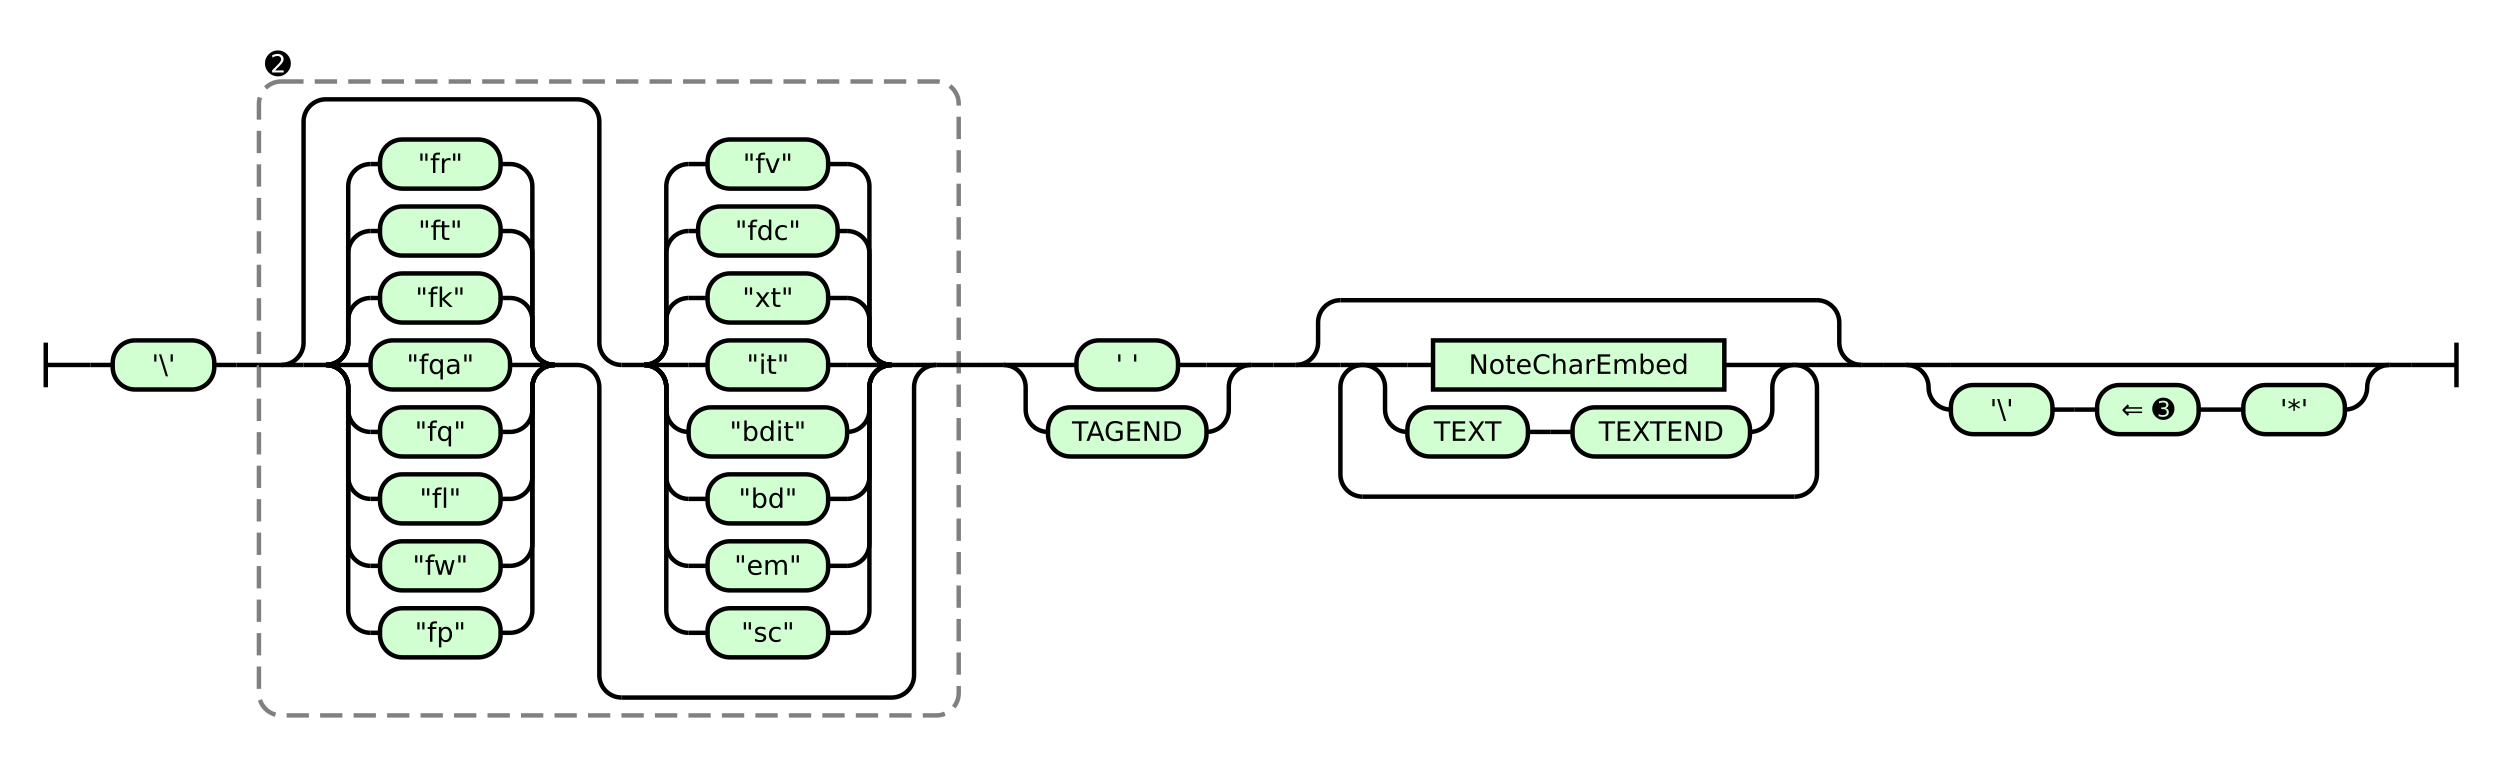
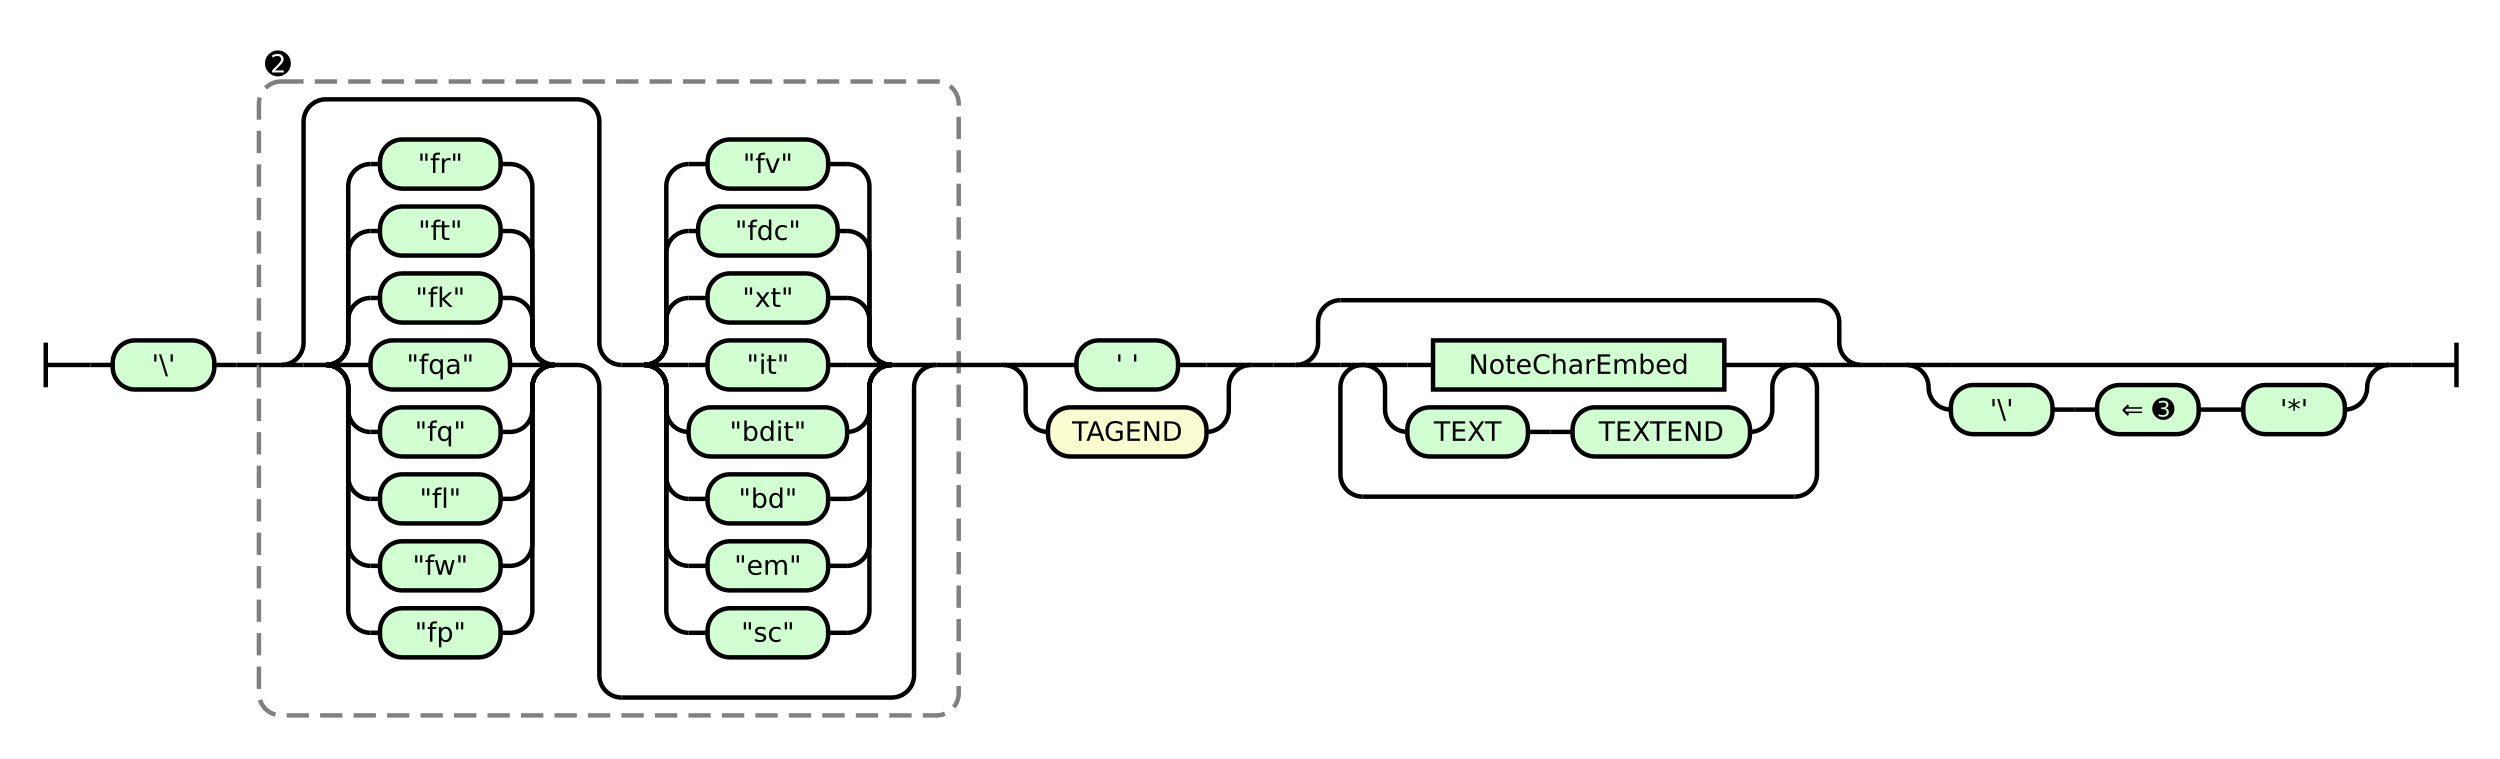
<svg xmlns="http://www.w3.org/2000/svg" class="railroad-diagram" height="340" viewBox="0 0 1120.0 340" width="1120.0">
  <g transform="translate(.5 .5)">
    <style>/*  */

    svg.railroad-diagram {
-         background-color:hsl(30,20%,95%);
+         background-color: hsl(30,20%,95%);
    }
    svg.railroad-diagram path {
        stroke-width: 2;
        stroke: black;
        fill: none;
    }
    svg.railroad-diagram text {
        font-size: 12px;
        text-anchor: middle;
        font-family: DejaVu Sans;
    }
    svg.railroad-diagram text.label {
        text-anchor:start;
    }
    svg.railroad-diagram text.comment {
        font-family: DejaVu Sans;
        font-size: 14px;
    }
    svg.railroad-diagram rect{
        stroke-width: 2;
-         stroke:black;
+         stroke: black;
        fill: rgb(210, 255, 210);
    }
    svg.railroad-diagram rect.group-box {
        stroke: gray;
        stroke-dasharray: 10 5;
        fill: none;
    }
    .terminal {
        font-family: DejaVu Sans;
+     }
+     svg.railroad-diagram g.altterminal rect {
+         fill: rgb(251, 252, 207)
    }

/*  */
</style>
    <g>
      <path d="M 20 153 v 20 m 0 -10 h 20" />
    </g>
    <path d="M 40 163 h 10" />
    <g>
      <path d="M 50 163 h 0.0" />
      <path d="M 1070.0 163 h 0.0" />
      <g class="terminal ">
        <path d="M 50.0 163 h 0.0" />
        <path d="M 95.5 163 h 0.0" />
        <rect height="22" rx="10" ry="10" width="45.5" x="50.0" y="152" />
        <text x="72.75" y="167">'\'</text>
      </g>
      <path d="M 95.5 163 h 10" />
      <path d="M 105.5 163 h 10" />
      <g>
        <path d="M 115.5 163 h 0.0" />
        <path d="M 429.0 163 h 0.0" />
        <rect class="group-box" height="284" rx="10" ry="10" width="313.5" x="115.5" y="36" />
        <g>
          <path d="M 115.5 163 h 10.0" />
          <path d="M 419.0 163 h 10.0" />
          <g>
            <path d="M 125.5 163 h 0.0" />
            <path d="M 419.0 163 h 0.0" />
            <path d="M 125.5 163 a 10 10 0 0 0 10 -10 v -99 a 10 10 0 0 1 10 -10 h 112.5" />
            <path d="M 278.0 312 h 121.0 a 10 10 0 0 0 10 -10 v -129 a 10 10 0 0 1 10 -10" />
            <path d="M 125.5 163 h 10" />
            <g>
              <path d="M 135.5 163 h 10.0" />
              <path d="M 248.0 163 h 10.0" />
              <path d="M 145.5 163 a 10 10 0 0 0 10 -10 v -10 a 10 10 0 0 1 10 -10" />
              <g class="terminal ">
                <path d="M 165.5 133 h 4.25" />
                <path d="M 223.75 133 h 4.25" />
                <rect height="22" rx="10" ry="10" width="54.0" x="169.75" y="122" />
                <text x="196.75" y="137">"fk"</text>
              </g>
              <path d="M 228.0 133 a 10 10 0 0 1 10 10 v 10 a 10 10 0 0 0 10 10" />
              <path d="M 145.5 163 a 10 10 0 0 0 10 -10 v -40 a 10 10 0 0 1 10 -10" />
              <g class="terminal ">
                <path d="M 165.5 103 h 4.25" />
                <path d="M 223.75 103 h 4.25" />
                <rect height="22" rx="10" ry="10" width="54.0" x="169.75" y="92" />
                <text x="196.75" y="107">"ft"</text>
              </g>
              <path d="M 228.0 103 a 10 10 0 0 1 10 10 v 40 a 10 10 0 0 0 10 10" />
              <path d="M 145.5 163 a 10 10 0 0 0 10 -10 v -70 a 10 10 0 0 1 10 -10" />
              <g class="terminal ">
                <path d="M 165.5 73 h 4.25" />
                <path d="M 223.75 73 h 4.25" />
                <rect height="22" rx="10" ry="10" width="54.0" x="169.75" y="62" />
                <text x="196.75" y="77">"fr"</text>
              </g>
              <path d="M 228.0 73 a 10 10 0 0 1 10 10 v 70 a 10 10 0 0 0 10 10" />
              <path d="M 145.5 163 h 20" />
              <g class="terminal ">
                <path d="M 165.5 163 h 0.0" />
                <path d="M 228.0 163 h 0.0" />
                <rect height="22" rx="10" ry="10" width="62.5" x="165.5" y="152" />
                <text x="196.75" y="167">"fqa"</text>
              </g>
              <path d="M 228.0 163 h 20" />
              <path d="M 145.5 163 a 10 10 0 0 1 10 10 v 10 a 10 10 0 0 0 10 10" />
              <g class="terminal ">
                <path d="M 165.5 193 h 4.25" />
                <path d="M 223.75 193 h 4.25" />
                <rect height="22" rx="10" ry="10" width="54.0" x="169.75" y="182" />
                <text x="196.75" y="197">"fq"</text>
              </g>
              <path d="M 228.0 193 a 10 10 0 0 0 10 -10 v -10 a 10 10 0 0 1 10 -10" />
              <path d="M 145.5 163 a 10 10 0 0 1 10 10 v 40 a 10 10 0 0 0 10 10" />
              <g class="terminal ">
                <path d="M 165.5 223 h 4.25" />
                <path d="M 223.75 223 h 4.25" />
                <rect height="22" rx="10" ry="10" width="54.0" x="169.75" y="212" />
                <text x="196.75" y="227">"fl"</text>
              </g>
              <path d="M 228.0 223 a 10 10 0 0 0 10 -10 v -40 a 10 10 0 0 1 10 -10" />
              <path d="M 145.5 163 a 10 10 0 0 1 10 10 v 70 a 10 10 0 0 0 10 10" />
              <g class="terminal ">
                <path d="M 165.5 253 h 4.25" />
                <path d="M 223.75 253 h 4.25" />
                <rect height="22" rx="10" ry="10" width="54.0" x="169.75" y="242" />
                <text x="196.75" y="257">"fw"</text>
              </g>
              <path d="M 228.0 253 a 10 10 0 0 0 10 -10 v -70 a 10 10 0 0 1 10 -10" />
              <path d="M 145.5 163 a 10 10 0 0 1 10 10 v 100 a 10 10 0 0 0 10 10" />
              <g class="terminal ">
                <path d="M 165.5 283 h 4.25" />
                <path d="M 223.75 283 h 4.25" />
                <rect height="22" rx="10" ry="10" width="54.0" x="169.75" y="272" />
                <text x="196.75" y="287">"fp"</text>
              </g>
              <path d="M 228.0 283 a 10 10 0 0 0 10 -10 v -100 a 10 10 0 0 1 10 -10" />
            </g>
            <path d="M 258.0 163 a 10 10 0 0 1 10 10 v 129 a 10 10 0 0 0 10 10" />
            <path d="M 258.0 44 a 10 10 0 0 1 10 10 v 99 a 10 10 0 0 0 10 10" />
            <g>
              <path d="M 278.0 163 h 10.0" />
              <path d="M 399.0 163 h 10.0" />
              <path d="M 288.0 163 a 10 10 0 0 0 10 -10 v -10 a 10 10 0 0 1 10 -10" />
              <g class="terminal ">
                <path d="M 308.0 133 h 8.5" />
                <path d="M 370.5 133 h 8.5" />
                <rect height="22" rx="10" ry="10" width="54.0" x="316.5" y="122" />
                <text x="343.5" y="137">"xt"</text>
              </g>
              <path d="M 379.0 133 a 10 10 0 0 1 10 10 v 10 a 10 10 0 0 0 10 10" />
              <path d="M 288.0 163 a 10 10 0 0 0 10 -10 v -40 a 10 10 0 0 1 10 -10" />
              <g class="terminal ">
                <path d="M 308.0 103 h 4.25" />
                <path d="M 374.75 103 h 4.25" />
                <rect height="22" rx="10" ry="10" width="62.5" x="312.25" y="92" />
                <text x="343.5" y="107">"fdc"</text>
              </g>
              <path d="M 379.0 103 a 10 10 0 0 1 10 10 v 40 a 10 10 0 0 0 10 10" />
              <path d="M 288.0 163 a 10 10 0 0 0 10 -10 v -70 a 10 10 0 0 1 10 -10" />
              <g class="terminal ">
                <path d="M 308.0 73 h 8.5" />
                <path d="M 370.5 73 h 8.5" />
                <rect height="22" rx="10" ry="10" width="54.0" x="316.5" y="62" />
                <text x="343.5" y="77">"fv"</text>
              </g>
              <path d="M 379.0 73 a 10 10 0 0 1 10 10 v 70 a 10 10 0 0 0 10 10" />
              <path d="M 288.0 163 h 20" />
              <g class="terminal ">
                <path d="M 308.0 163 h 8.5" />
                <path d="M 370.5 163 h 8.5" />
                <rect height="22" rx="10" ry="10" width="54.0" x="316.5" y="152" />
                <text x="343.5" y="167">"it"</text>
              </g>
              <path d="M 379.0 163 h 20" />
              <path d="M 288.0 163 a 10 10 0 0 1 10 10 v 10 a 10 10 0 0 0 10 10" />
              <g class="terminal ">
                <path d="M 308.0 193 h 0.0" />
                <path d="M 379.0 193 h 0.0" />
                <rect height="22" rx="10" ry="10" width="71.0" x="308.0" y="182" />
                <text x="343.5" y="197">"bdit"</text>
              </g>
              <path d="M 379.0 193 a 10 10 0 0 0 10 -10 v -10 a 10 10 0 0 1 10 -10" />
              <path d="M 288.0 163 a 10 10 0 0 1 10 10 v 40 a 10 10 0 0 0 10 10" />
              <g class="terminal ">
                <path d="M 308.0 223 h 8.5" />
                <path d="M 370.5 223 h 8.5" />
                <rect height="22" rx="10" ry="10" width="54.0" x="316.5" y="212" />
                <text x="343.5" y="227">"bd"</text>
              </g>
              <path d="M 379.0 223 a 10 10 0 0 0 10 -10 v -40 a 10 10 0 0 1 10 -10" />
              <path d="M 288.0 163 a 10 10 0 0 1 10 10 v 70 a 10 10 0 0 0 10 10" />
              <g class="terminal ">
                <path d="M 308.0 253 h 8.5" />
                <path d="M 370.5 253 h 8.5" />
                <rect height="22" rx="10" ry="10" width="54.0" x="316.5" y="242" />
                <text x="343.5" y="257">"em"</text>
              </g>
              <path d="M 379.0 253 a 10 10 0 0 0 10 -10 v -70 a 10 10 0 0 1 10 -10" />
              <path d="M 288.0 163 a 10 10 0 0 1 10 10 v 100 a 10 10 0 0 0 10 10" />
              <g class="terminal ">
                <path d="M 308.0 283 h 8.5" />
                <path d="M 370.5 283 h 8.5" />
                <rect height="22" rx="10" ry="10" width="54.0" x="316.5" y="272" />
                <text x="343.5" y="287">"sc"</text>
              </g>
              <path d="M 379.0 283 a 10 10 0 0 0 10 -10 v -100 a 10 10 0 0 1 10 -10" />
            </g>
            <path d="M 409.0 163 h 10" />
          </g>
        </g>
        <g class="non-terminal ">
          <path d="M 115.5 28 h 0.0" />
          <path d="M 132.5 28 h 0.0" />
          <text class="comment" x="124.0" y="33">➋</text>
        </g>
      </g>
      <path d="M 429.0 163 h 10" />
      <path d="M 439.0 163 h 10" />
      <g>
        <path d="M 449.0 163 h 0.0" />
        <path d="M 560.0 163 h 0.0" />
        <path d="M 449.0 163 h 20" />
        <g class="terminal ">
          <path d="M 469.0 163 h 12.75" />
          <path d="M 527.25 163 h 12.75" />
          <rect height="22" rx="10" ry="10" width="45.5" x="481.75" y="152" />
          <text x="504.5" y="167">' '</text>
        </g>
        <path d="M 540.0 163 h 20" />
        <path d="M 449.0 163 a 10 10 0 0 1 10 10 v 10 a 10 10 0 0 0 10 10" />
-         <g class="terminal ">
+         <g class="terminal altterminal">
          <path d="M 469.0 193 h 0.0" />
          <path d="M 540.0 193 h 0.0" />
          <rect height="22" rx="10" ry="10" width="71.0" x="469.0" y="182" />
          <text x="504.5" y="197">TAGEND</text>
        </g>
        <path d="M 540.0 193 a 10 10 0 0 0 10 -10 v -10 a 10 10 0 0 1 10 -10" />
      </g>
      <path d="M 560.0 163 h 10" />
      <path d="M 570.0 163 h 10" />
      <g>
        <path d="M 580.0 163 h 0.0" />
        <path d="M 833.5 163 h 0.0" />
        <path d="M 580.0 163 a 10 10 0 0 0 10 -10 v -9 a 10 10 0 0 1 10 -10" />
        <g>
          <path d="M 600.0 134 h 213.5" />
        </g>
        <path d="M 813.5 134 a 10 10 0 0 1 10 10 v 9 a 10 10 0 0 0 10 10" />
        <path d="M 580.0 163 h 20" />
        <g>
          <path d="M 600.0 163 h 0.0" />
          <path d="M 813.5 163 h 0.0" />
          <path d="M 600.0 163 h 10" />
          <g>
            <path d="M 610.0 163 h 0.0" />
            <path d="M 803.5 163 h 0.0" />
            <path d="M 610.0 163 h 20" />
            <g class="non-terminal ">
              <path d="M 630.0 163 h 11.5" />
              <path d="M 772.0 163 h 11.5" />
              <rect height="22" width="130.5" x="641.5" y="152" />
              <text x="706.75" y="167">NoteCharEmbed</text>
            </g>
            <path d="M 783.5 163 h 20" />
            <path d="M 610.0 163 a 10 10 0 0 1 10 10 v 10 a 10 10 0 0 0 10 10" />
            <g>
              <path d="M 630.0 193 h 0.0" />
              <path d="M 783.5 193 h 0.0" />
              <g class="terminal ">
                <path d="M 630.0 193 h 0.0" />
                <path d="M 684.0 193 h 0.0" />
                <rect height="22" rx="10" ry="10" width="54.0" x="630.0" y="182" />
                <text x="657.0" y="197">TEXT</text>
              </g>
              <path d="M 684.0 193 h 10" />
              <path d="M 694.0 193 h 10" />
              <g class="terminal ">
                <path d="M 704.0 193 h 0.0" />
                <path d="M 783.5 193 h 0.0" />
                <rect height="22" rx="10" ry="10" width="79.5" x="704.0" y="182" />
                <text x="743.75" y="197">TEXTEND</text>
              </g>
            </g>
            <path d="M 783.5 193 a 10 10 0 0 0 10 -10 v -10 a 10 10 0 0 1 10 -10" />
          </g>
          <path d="M 803.5 163 h 10" />
          <path d="M 610.0 163 a 10 10 0 0 0 -10 10 v 39 a 10 10 0 0 0 10 10" />
          <g>
            <path d="M 610.0 222 h 193.5" />
          </g>
          <path d="M 803.5 222 a 10 10 0 0 0 10 -10 v -39 a 10 10 0 0 0 -10 -10" />
        </g>
        <path d="M 813.5 163 h 20" />
      </g>
      <path d="M 833.5 163 h 10" />
      <path d="M 843.5 163 h 10" />
      <g>
        <path d="M 853.5 163 h 0.0" />
        <path d="M 1070.0 163 h 0.0" />
        <path d="M 853.5 163 h 20" />
        <g>
          <path d="M 873.5 163 h 176.5" />
        </g>
        <path d="M 1050.0 163 h 20" />
        <path d="M 853.5 163 a 10 10 0 0 1 10 10 v 0 a 10 10 0 0 0 10 10" />
        <g>
          <path d="M 873.5 183 h 0.0" />
          <path d="M 1050.0 183 h 0.0" />
          <g class="terminal ">
            <path d="M 873.5 183 h 0.0" />
            <path d="M 919.0 183 h 0.0" />
            <rect height="22" rx="10" ry="10" width="45.5" x="873.5" y="172" />
            <text x="896.25" y="187">'\'</text>
          </g>
          <path d="M 919.0 183 h 10" />
          <path d="M 929.0 183 h 10" />
          <g class="terminal ">
            <path d="M 939.0 183 h 0.0" />
            <path d="M 984.5 183 h 0.0" />
            <rect height="22" rx="10" ry="10" width="45.5" x="939.0" y="172" />
            <text x="961.75" y="187">⇐ ➌</text>
          </g>
          <path d="M 984.5 183 h 10" />
          <path d="M 994.5 183 h 10" />
          <g class="terminal ">
            <path d="M 1004.5 183 h 0.0" />
            <path d="M 1050.0 183 h 0.0" />
            <rect height="22" rx="10" ry="10" width="45.5" x="1004.5" y="172" />
            <text x="1027.25" y="187">'*'</text>
          </g>
        </g>
        <path d="M 1050.0 183 a 10 10 0 0 0 10 -10 v 0 a 10 10 0 0 1 10 -10" />
      </g>
    </g>
    <path d="M 1070.0 163 h 10" />
    <path d="M 1080.0 163 h 20 m 0 -10 v 20" />
  </g>
</svg>
